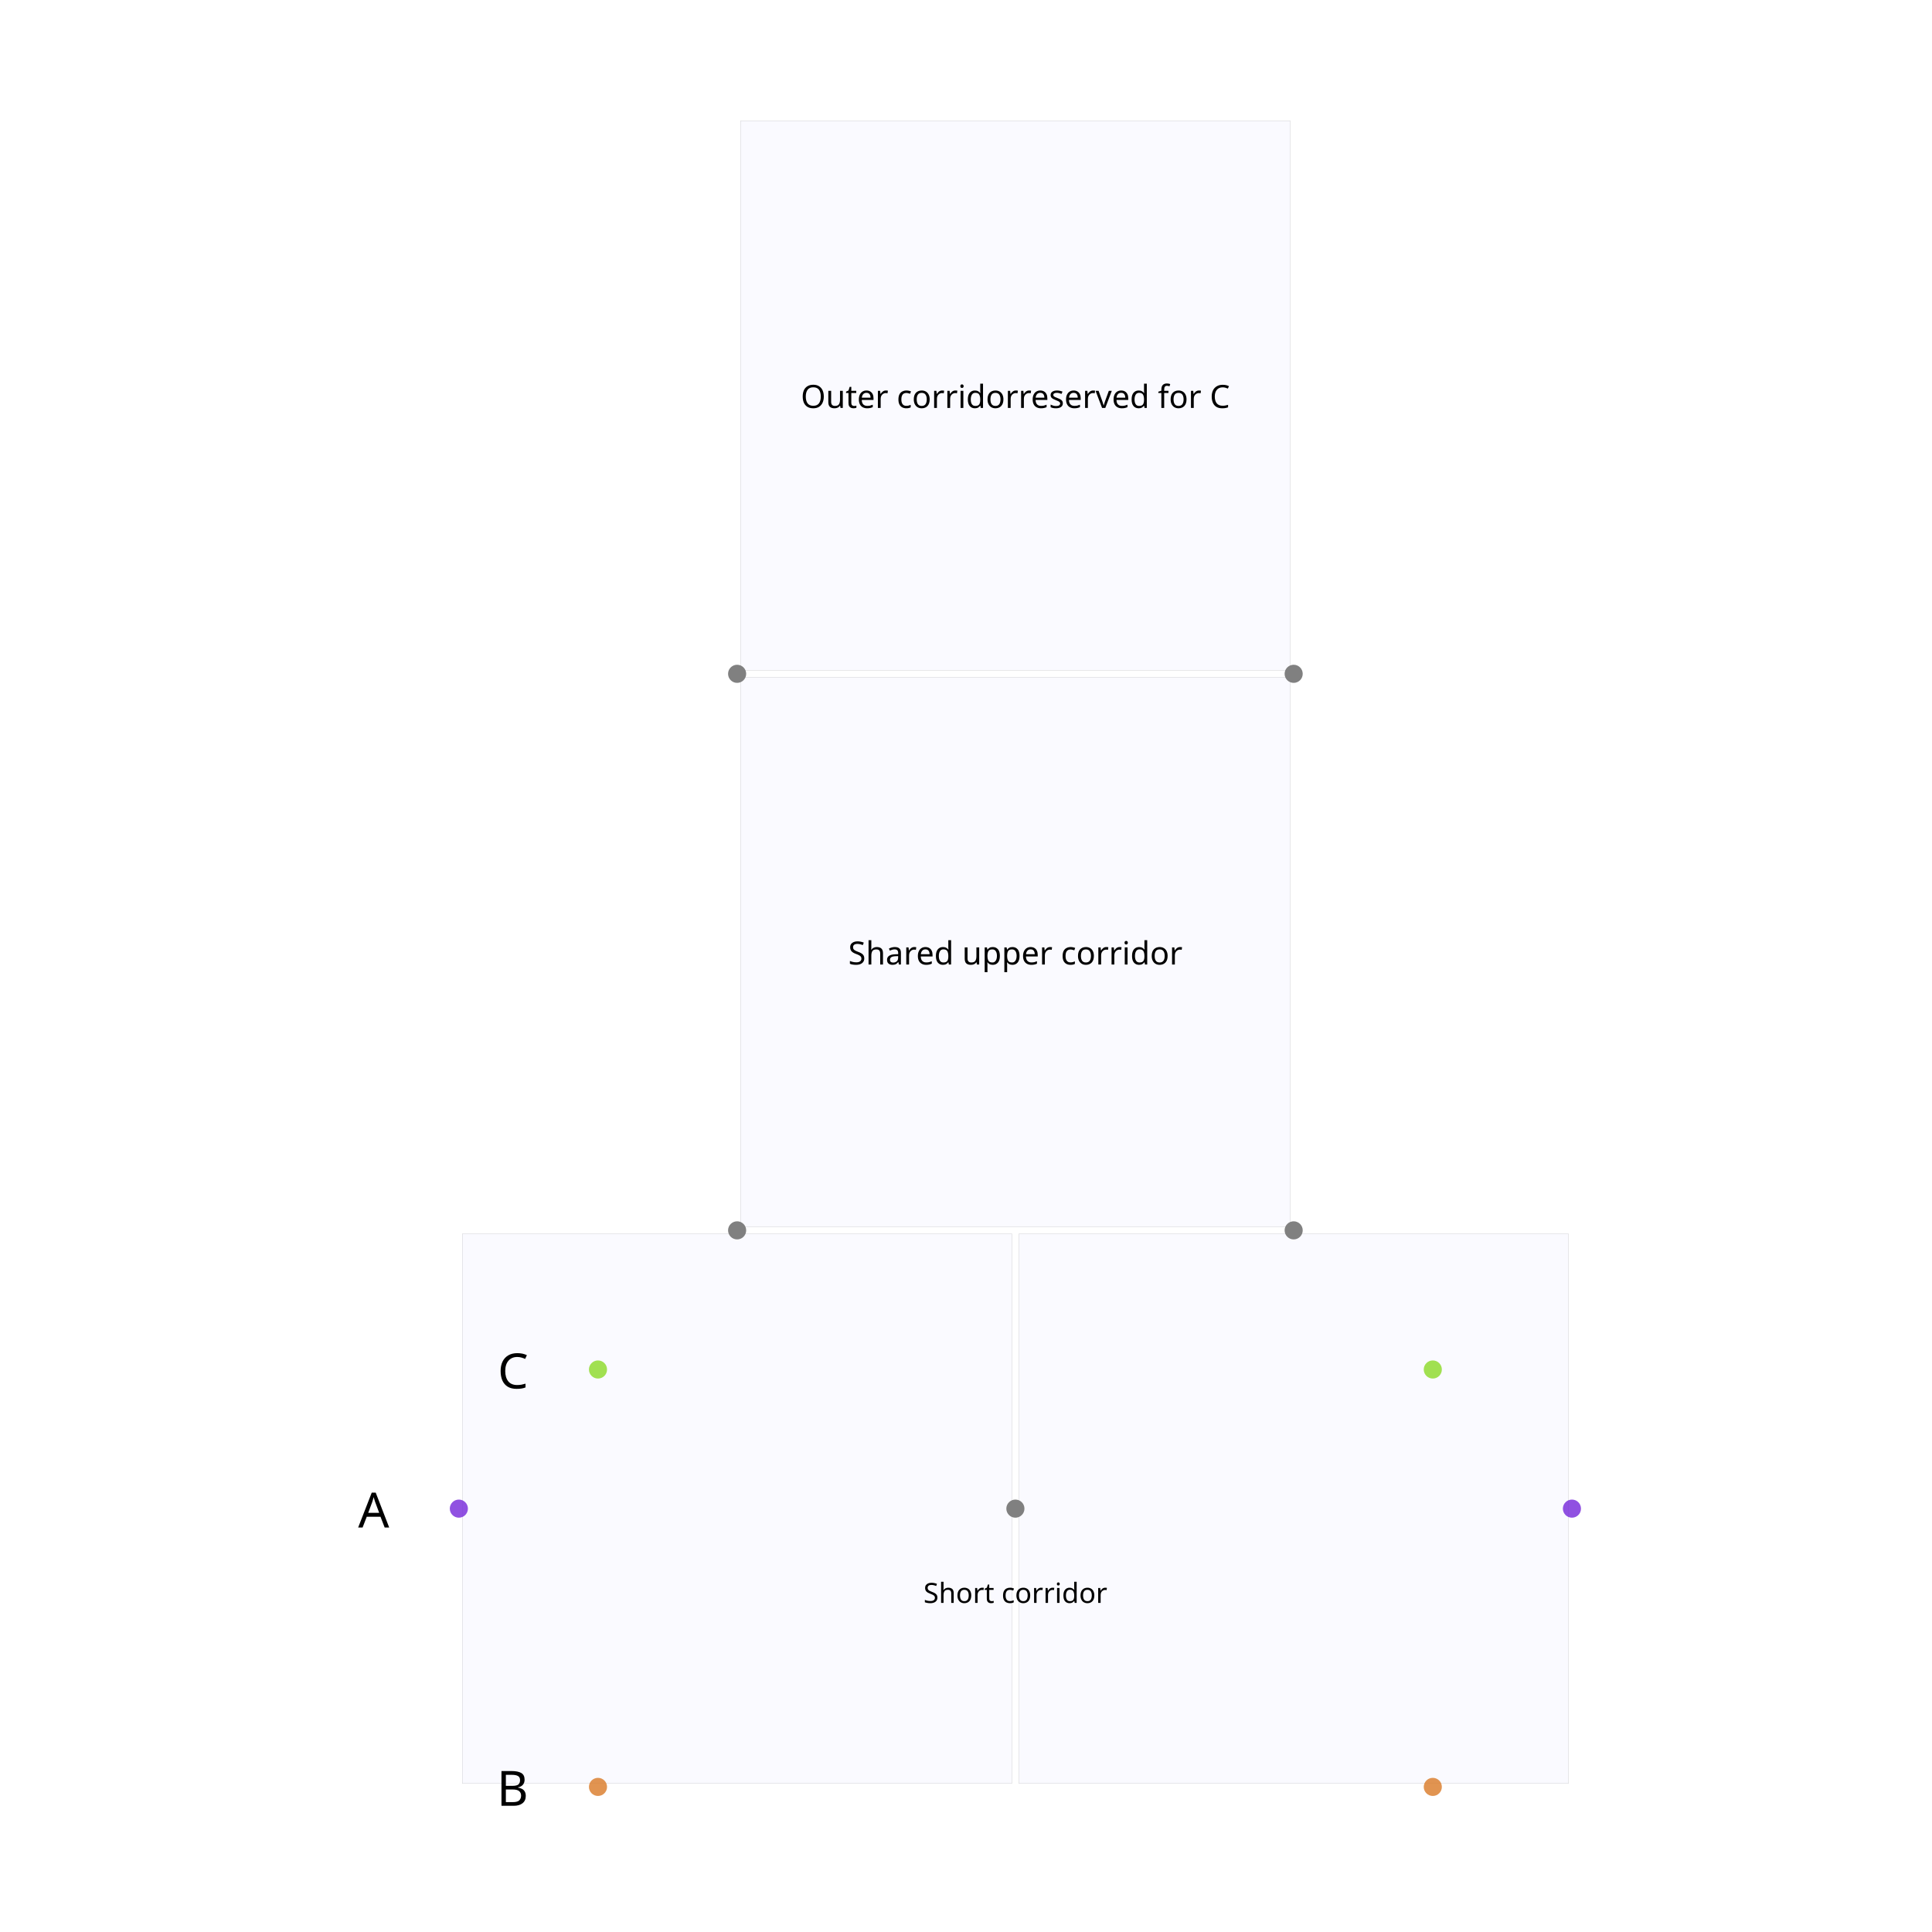
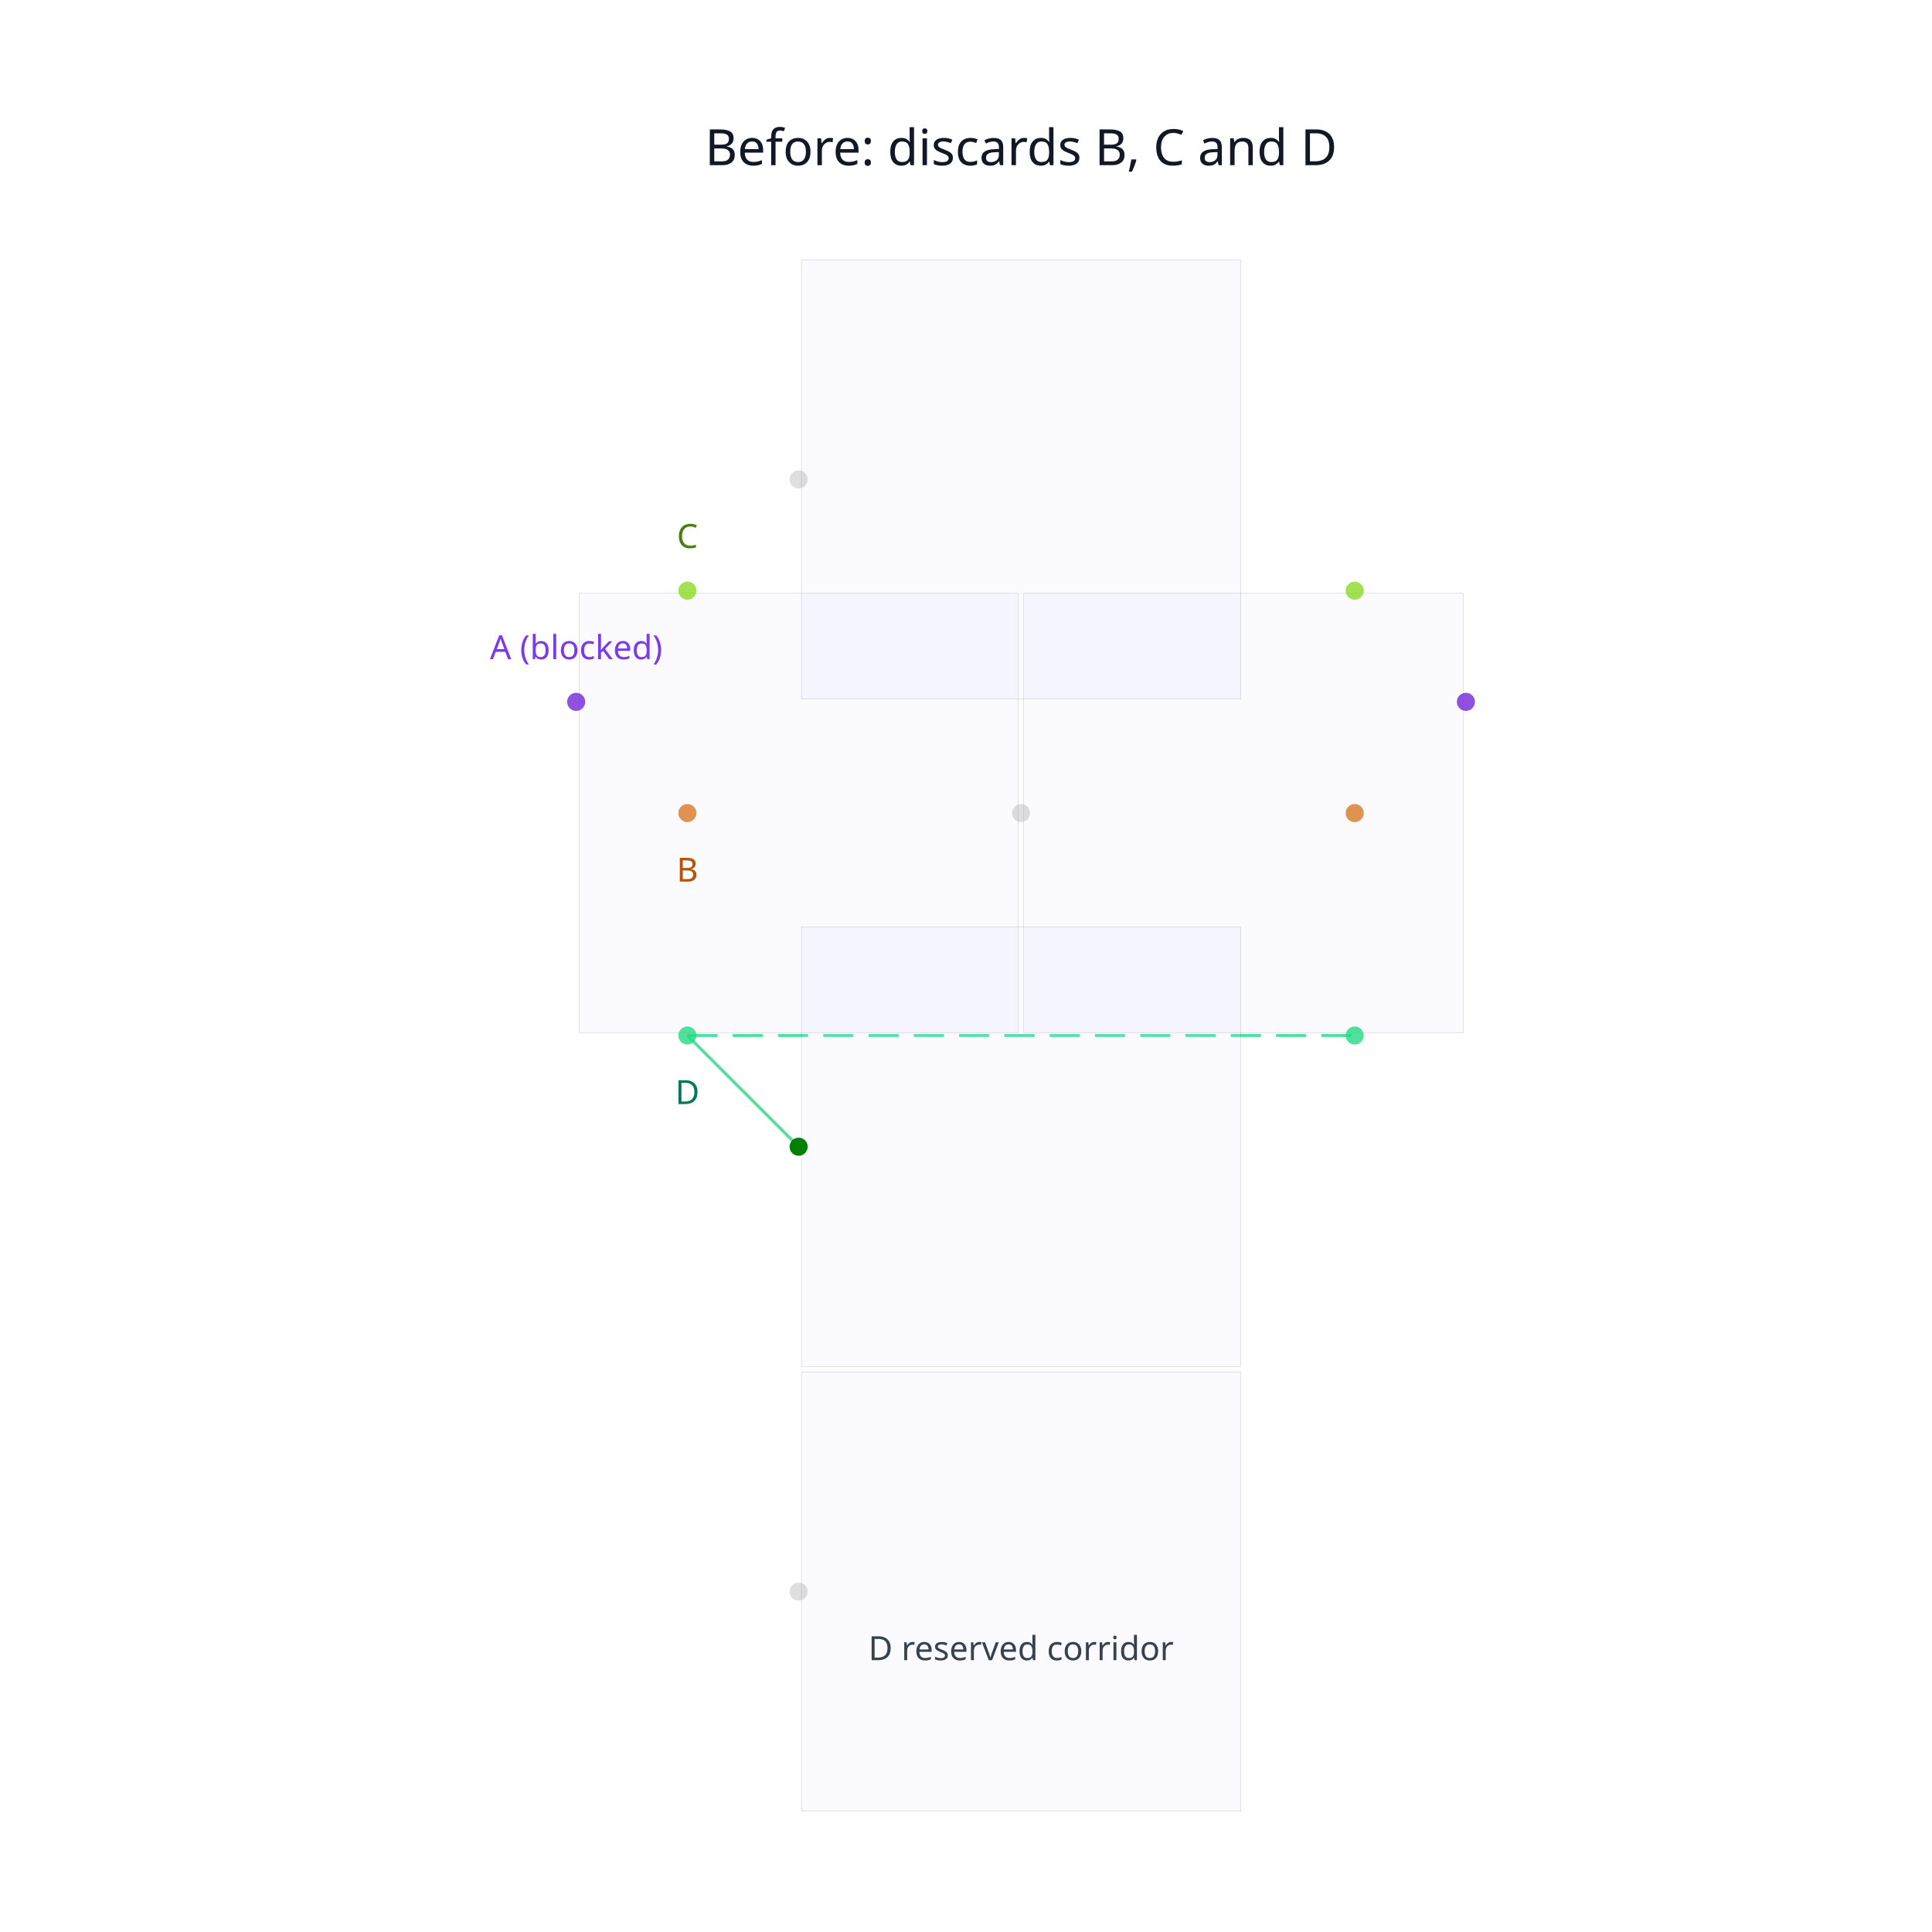
<svg xmlns="http://www.w3.org/2000/svg" width="640" height="640" viewBox="0 0 640 640">
  <rect width="100%" height="100%" fill="white" />
  <g>
-     <rect data-type="rect" data-label="region: region-0 net: free cost: 0.000 congestion: 0.000 same layer X: 0 trans X: 0 entry exit X: 0" data-x="0" data-y="0" x="153.152" y="408.724" width="182.058" height="182.058" fill="rgba(200, 200, 255, 0.1)" stroke="black" stroke-width="0.022" />
+     <polyline data-points="-1,-2 5,-2" data-type="line" data-label="route-3 z: 0" points="227.711,343.026 448.763,343.026" fill="none" stroke="hsla(152, 70%, 50%, 0.8)" stroke-linejoin="round" stroke-width="1px" stroke-dasharray="10 5" />
  </g>
  <g>
-     <rect data-type="rect" data-label="region: region-1 net: free cost: 0.000 congestion: 0.000 same layer X: 0 trans X: 0 entry exit X: 0" data-x="4" data-y="0" x="337.514" y="408.724" width="182.058" height="182.058" fill="rgba(200, 200, 255, 0.1)" stroke="black" stroke-width="0.022" />
+     <polyline data-points="-1,-2 0,-3" data-type="line" data-label="" points="227.711,343.026 264.553,379.868" fill="none" stroke="hsla(152, 70%, 50%, 0.8)" stroke-linejoin="round" stroke-width="1px" />
  </g>
  <g>
-     <rect data-type="rect" data-label="region: region-2 net: free cost: 0.000 congestion: 0.000 same layer X: 0 trans X: 0 entry exit X: 0" data-x="2" data-y="4" x="245.333" y="224.362" width="182.058" height="182.058" fill="rgba(200, 200, 255, 0.1)" stroke="black" stroke-width="0.022" />
+     <rect data-type="rect" data-label="region: region-0 net: free cost: 0.000 congestion: 0.000 same layer X: 0 trans X: 0 entry exit X: 0" data-x="0" data-y="0" x="191.789" y="196.579" width="145.526" height="145.526" fill="rgba(200, 200, 255, 0.1)" stroke="black" stroke-width="0.027" />
  </g>
  <g>
-     <rect data-type="rect" data-label="region: region-3 net: 2 cost: 0.000 congestion: 0.000 same layer X: 0 trans X: 0 entry exit X: 0" data-x="2" data-y="8" x="245.333" y="40" width="182.058" height="182.058" fill="rgba(200, 200, 255, 0.1)" stroke="black" stroke-width="0.022" />
-   </g>
-   <text data-type="text" data-label="A" data-x="-2.5" data-y="0" x="128.955" y="499.753" fill="black" font-size="16.132" font-family="sans-serif" text-anchor="end" dominant-baseline="central">A</text>
-   <text data-type="text" data-label="B" data-x="-1.5" data-y="-2" x="175.045" y="591.934" fill="black" font-size="16.132" font-family="sans-serif" text-anchor="end" dominant-baseline="central">B</text>
-   <text data-type="text" data-label="C" data-x="-1.5" data-y="1" x="175.045" y="453.663" fill="black" font-size="16.132" font-family="sans-serif" text-anchor="end" dominant-baseline="central">C</text>
-   <text data-type="text" data-label="Outer corridor reserved for C" data-x="2" data-y="8" x="336.362" y="131.029" fill="black" font-size="10.601" font-family="sans-serif" text-anchor="middle" dominant-baseline="central">Outer corridor
- reserved for C</text>
-   <text data-type="text" data-label="Shared upper corridor" data-x="2" data-y="4" x="336.362" y="315.391" fill="black" font-size="10.601" font-family="sans-serif" text-anchor="middle" dominant-baseline="central">Shared upper corridor</text>
-   <text data-type="text" data-label="Short corridor" data-x="2" data-y="-0.6" x="336.362" y="527.407" fill="black" font-size="9.218" font-family="sans-serif" text-anchor="middle" dominant-baseline="central">Short corridor</text>
-   <g>
-     <circle data-type="point" data-label="route: route-0 net: 0 endpoint: start port: port-0 z: 0" data-x="-2" data-y="0" cx="152" cy="499.753" r="3" fill="hsla(266, 70%, 50%, 0.8)" />
+     <rect data-type="rect" data-label="region: region-1 net: free cost: 0.000 congestion: 0.000 same layer X: 0 trans X: 0 entry exit X: 0" data-x="4" data-y="0" x="339.158" y="196.579" width="145.526" height="145.526" fill="rgba(200, 200, 255, 0.1)" stroke="black" stroke-width="0.027" />
  </g>
  <g>
-     <circle data-type="point" data-label="route: route-0 net: 0 endpoint: end port: port-1 z: 0" data-x="6" data-y="0" cx="520.724" cy="499.753" r="3" fill="hsla(266, 70%, 50%, 0.8)" />
+     <rect data-type="rect" data-label="region: region-2 net: free cost: 0.000 congestion: 0.000 same layer X: 0 trans X: 0 entry exit X: 0" data-x="2" data-y="3" x="265.474" y="86.053" width="145.526" height="145.526" fill="rgba(200, 200, 255, 0.1)" stroke="black" stroke-width="0.027" />
  </g>
  <g>
-     <circle data-type="point" data-label="route: route-1 net: 1 endpoint: start port: port-2 z: 0" data-x="-1" data-y="-2" cx="198.091" cy="591.934" r="3" fill="hsla(28, 70%, 50%, 0.8)" />
+     <rect data-type="rect" data-label="region: region-3 net: free cost: 0.000 congestion: 0.000 same layer X: 0 trans X: 0 entry exit X: 0" data-x="2" data-y="-3" x="265.474" y="307.105" width="145.526" height="145.526" fill="rgba(200, 200, 255, 0.1)" stroke="black" stroke-width="0.027" />
  </g>
  <g>
-     <circle data-type="point" data-label="route: route-1 net: 1 endpoint: end port: port-3 z: 0" data-x="5" data-y="-2" cx="474.634" cy="591.934" r="3" fill="hsla(28, 70%, 50%, 0.8)" />
+     <rect data-type="rect" data-label="region: region-4 net: 3 cost: 0.000 congestion: 0.000 same layer X: 0 trans X: 0 entry exit X: 0" data-x="2" data-y="-7" x="265.474" y="454.474" width="145.526" height="145.526" fill="rgba(200, 200, 255, 0.1)" stroke="black" stroke-width="0.027" />
+   </g>
+   <text data-type="text" data-label="Before: discards B, C and D" data-x="2" data-y="6" x="338.237" y="48.289" fill="#111827" font-size="16.579" font-family="sans-serif" text-anchor="middle" dominant-baseline="central">Before: discards B, C and D</text>
+   <text data-type="text" data-label="A (blocked)" data-x="-2" data-y="1.5" x="190.868" y="214.079" fill="#7c3aed" font-size="11.053" font-family="sans-serif" text-anchor="middle" dominant-baseline="central">A (blocked)</text>
+   <text data-type="text" data-label="B" data-x="-1" data-y="-0.5" x="227.711" y="287.763" fill="#b45309" font-size="11.053" font-family="sans-serif" text-anchor="middle" dominant-baseline="central">B</text>
+   <text data-type="text" data-label="C" data-x="-1" data-y="2.5" x="227.711" y="177.237" fill="#4d7c0f" font-size="11.053" font-family="sans-serif" text-anchor="middle" dominant-baseline="central">C</text>
+   <text data-type="text" data-label="D" data-x="-1" data-y="-2.5" x="227.711" y="361.447" fill="#047857" font-size="11.053" font-family="sans-serif" text-anchor="middle" dominant-baseline="central">D</text>
+   <text data-type="text" data-label="D reserved corridor" data-x="2" data-y="-7.5" x="338.237" y="545.658" fill="#374151" font-size="11.053" font-family="sans-serif" text-anchor="middle" dominant-baseline="central">D reserved corridor</text>
+   <g>
+     <circle data-type="point" data-label="route: route-0 net: 0 endpoint: start port: port-0 z: 0" data-x="-2" data-y="1" cx="190.868" cy="232.5" r="3" fill="hsla(266, 70%, 50%, 0.8)" />
  </g>
  <g>
-     <circle data-type="point" data-label="route: route-2 net: 2 endpoint: start port: port-7 z: 0" data-x="-1" data-y="1" cx="198.091" cy="453.663" r="3" fill="hsla(86, 70%, 50%, 0.8)" />
+     <circle data-type="point" data-label="route: route-0 net: 0 endpoint: end port: port-1 z: 0" data-x="6" data-y="1" cx="485.605" cy="232.5" r="3" fill="hsla(266, 70%, 50%, 0.8)" />
  </g>
  <g>
-     <circle data-type="point" data-label="route: route-2 net: 2 endpoint: end port: port-8 z: 0" data-x="5" data-y="1" cx="474.634" cy="453.663" r="3" fill="hsla(86, 70%, 50%, 0.8)" />
+     <circle data-type="point" data-label="route: route-1 net: 1 endpoint: start port: port-2 z: 0" data-x="-1" data-y="0" cx="227.711" cy="269.342" r="3" fill="hsla(28, 70%, 50%, 0.8)" />
  </g>
  <g>
-     <circle data-type="point" data-label="" data-x="2" data-y="0" cx="336.362" cy="499.753" r="3" fill="gray" />
+     <circle data-type="point" data-label="route: route-1 net: 1 endpoint: end port: port-3 z: 0" data-x="5" data-y="0" cx="448.763" cy="269.342" r="3" fill="hsla(28, 70%, 50%, 0.8)" />
  </g>
  <g>
-     <circle data-type="point" data-label="" data-x="0" data-y="2" cx="244.181" cy="407.572" r="3" fill="gray" />
+     <circle data-type="point" data-label="route: route-2 net: 2 endpoint: start port: port-4 z: 0" data-x="-1" data-y="2" cx="227.711" cy="195.658" r="3" fill="hsla(86, 70%, 50%, 0.8)" />
  </g>
  <g>
-     <circle data-type="point" data-label="" data-x="4" data-y="2" cx="428.543" cy="407.572" r="3" fill="gray" />
+     <circle data-type="point" data-label="route: route-2 net: 2 endpoint: end port: port-5 z: 0" data-x="5" data-y="2" cx="448.763" cy="195.658" r="3" fill="hsla(86, 70%, 50%, 0.8)" />
  </g>
  <g>
-     <circle data-type="point" data-label="" data-x="0" data-y="6" cx="244.181" cy="223.21" r="3" fill="gray" />
+     <circle data-type="point" data-label="route: route-3 net: 3 endpoint: start port: port-6 z: 0" data-x="-1" data-y="-2" cx="227.711" cy="343.026" r="3" fill="hsla(152, 70%, 50%, 0.8)" />
  </g>
  <g>
-     <circle data-type="point" data-label="" data-x="4" data-y="6" cx="428.543" cy="223.21" r="3" fill="gray" />
+     <circle data-type="point" data-label="route: route-3 net: 3 endpoint: end port: port-7 z: 0" data-x="5" data-y="-2" cx="448.763" cy="343.026" r="3" fill="hsla(152, 70%, 50%, 0.8)" />
+   </g>
+   <g>
+     <circle data-type="point" data-label="port: port-11 connects: region-0 &lt;-&gt; region-3 net: 3 z: 0 g: 0.07 h: 0.25 f: 0.33" data-x="0" data-y="-3" cx="264.553" cy="379.868" r="3" fill="green" />
+   </g>
+   <g>
+     <circle data-type="point" data-label="port: port-8 connects: region-0 &lt;-&gt; region-1 net: 3 z: 0 g: 0.18 h: 0.18 f: 0.36" data-x="2" data-y="0" cx="338.237" cy="269.342" r="3" fill="rgba(128, 128, 128, 0.25)" />
+   </g>
+   <g>
+     <circle data-type="point" data-label="port: port-9 connects: region-0 &lt;-&gt; region-2 net: 3 z: 0 g: 0.25 h: 0.35 f: 0.61" data-x="0" data-y="3" cx="264.553" cy="158.816" r="3" fill="rgba(128, 128, 128, 0.25)" />
+   </g>
+   <g>
+     <circle data-type="point" data-label="port: port-13 connects: region-0 &lt;-&gt; region-4 net: 3 z: 0 g: 0.25 h: 0.35 f: 0.61" data-x="0" data-y="-7" cx="264.553" cy="527.237" r="3" fill="rgba(128, 128, 128, 0.25)" />
  </g>
  <g id="crosshair" style="display: none">
    <line id="crosshair-h" y1="0" y2="640" stroke="#666" stroke-width="0.5" />
    <line id="crosshair-v" x1="0" x2="640" stroke="#666" stroke-width="0.5" />
    <text id="coordinates" font-family="monospace" font-size="12" fill="#666" />
  </g>
</svg>
